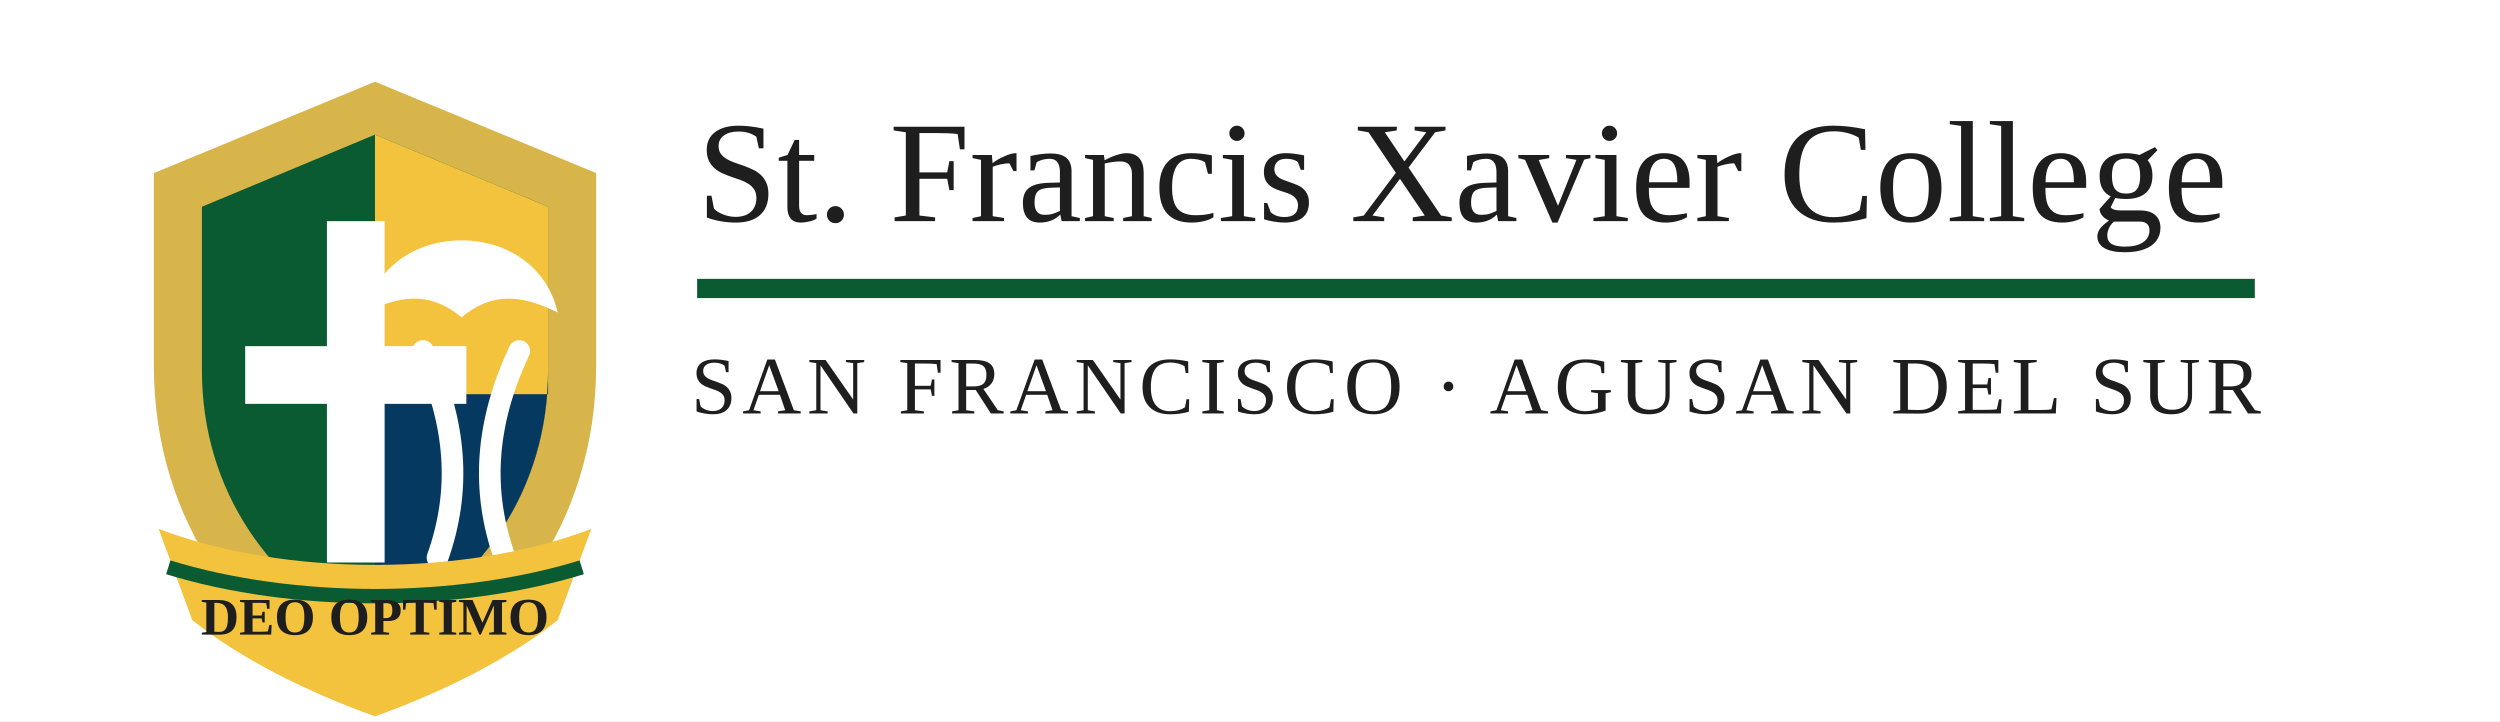
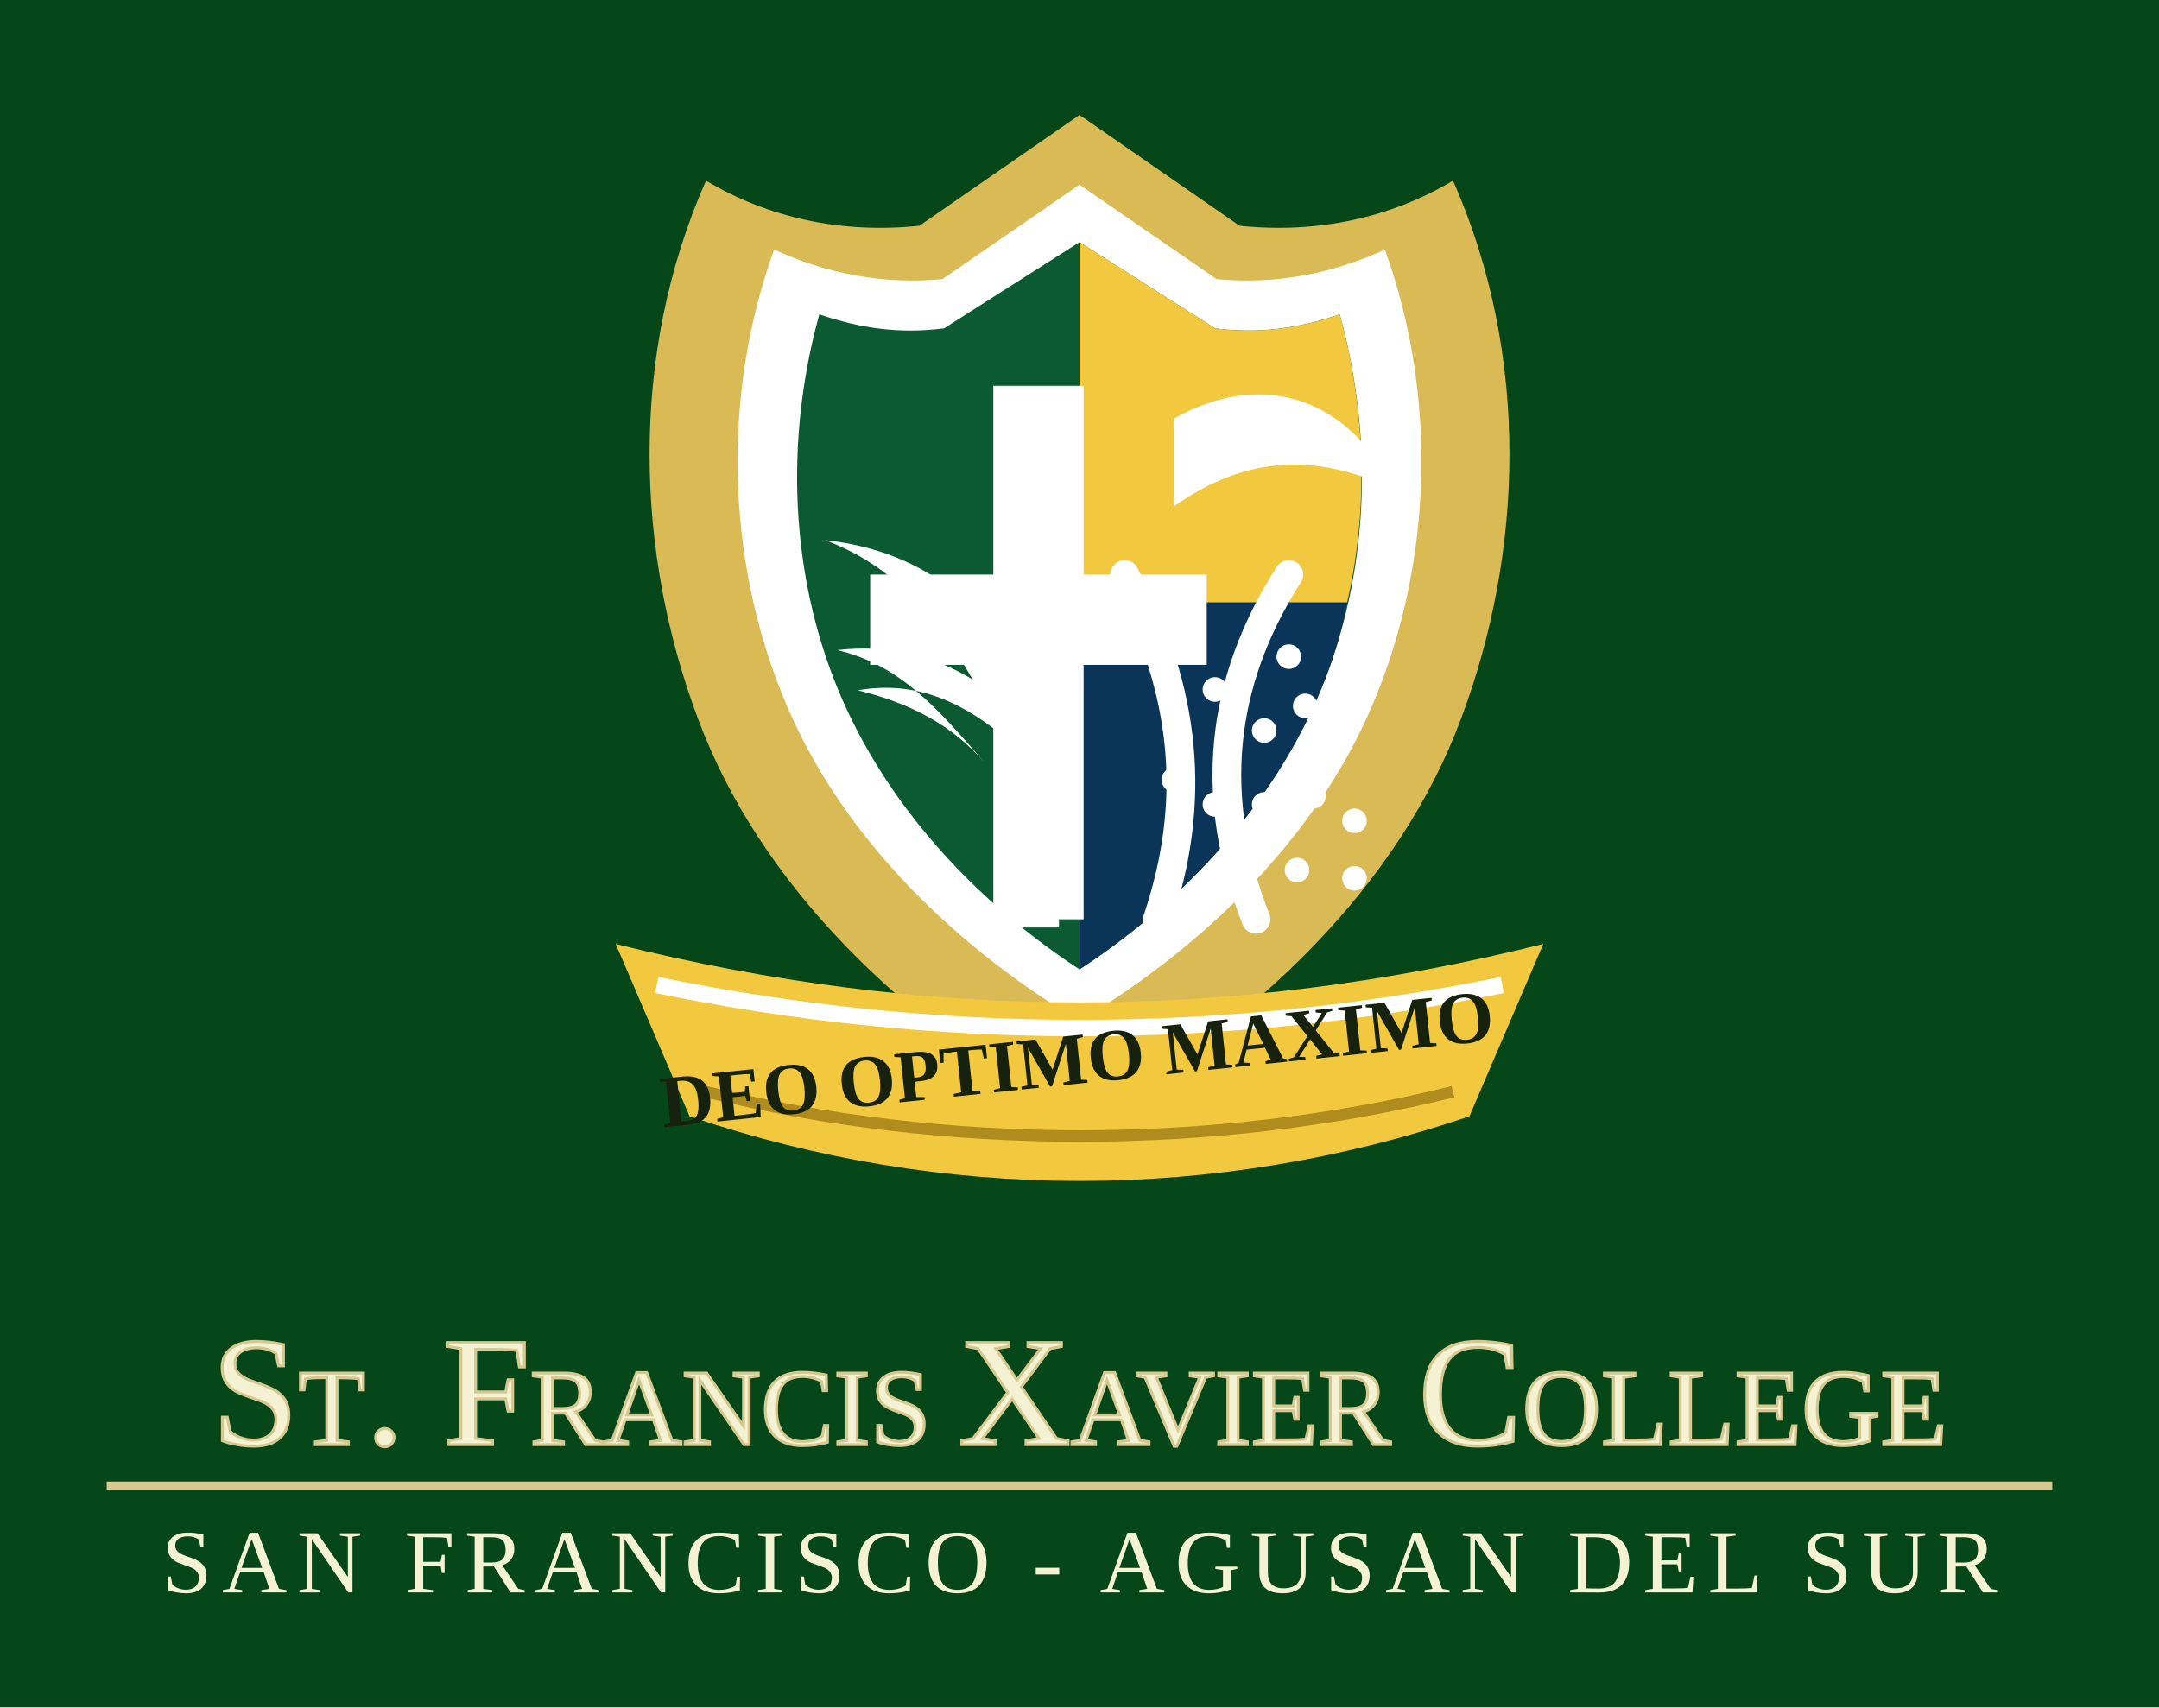
- <svg xmlns="http://www.w3.org/2000/svg" viewBox="0 0 520 150" role="img" aria-labelledby="title">
-   <rect width="520" height="150" fill="#ffffff" />
-   <g transform="translate(18 14)">
-     <path d="M60 3 106 22v40c0 33-19 58-46 71-27-13-46-38-46-71V22L60 3Z" fill="#d8b54a" />
-     <path d="M60 14 96 29v34c0 25-14 45-36 56-22-11-36-31-36-56V29l36-15Z" fill="#0a5b31" />
-     <path d="M60 14 96 29v34c0 25-14 45-36 56V14Z" fill="#f4c33d" />
-     <path d="M60 68h36v-5c0 25-14 45-36 56V68Z" fill="#06395f" />
-     <path d="M33 58h17V32h12v26h17v12H62v33H50V70H33V58Z" fill="#ffffff" />
-     <path d="M78 36c10 0 18 6 20 15-8-4-14-4-20 1-6-5-12-5-20-1 2-9 10-15 20-15Z" fill="#ffffff" />
-     <path d="M87 102c-5-14-4-28 3-43M73 102c5-14 4-28-3-43" fill="none" stroke="#ffffff" stroke-width="4.5" stroke-linecap="round" />
-     <path d="M15 96c26 10 64 10 90 0l-7 19c-10 8-24 15-38 20-14-5-28-12-38-20l-7-19Z" fill="#f4c33d" />
-     <path d="M17 104c26 8 60 8 86 0" fill="none" stroke="#0a5b31" stroke-width="3" />
-     <text x="60" y="118" text-anchor="middle" font-family="Georgia, 'Times New Roman', serif" font-size="11" font-weight="700" fill="#1e1e1e">DEO OPTIMO</text>
+ <svg xmlns="http://www.w3.org/2000/svg" viewBox="0 0 263 208" role="img" aria-labelledby="title">
+   <rect width="263" height="208" fill="#064719" />
+   <g transform="translate(64 12)">
+     <path d="M67.5 2 87 15.5c9.5 1 18.5-1 26-5.5 9.5 21.5 8.5 45.5 1 65.5-7.5 20.2-24.8 37.2-46.5 49.2C45.8 112.7 28.5 95.7 21 75.5 13.5 55.5 12.5 31.5 22 10c7.5 4.5 16.5 6.5 26 5.5L67.5 2Z" fill="#d9ba55" />
+     <path d="M67.5 10.5 84.2 22c7.3.7 14.2-.7 20.5-3.6 6.5 18 5.6 37.8-.9 54-6.4 16.2-19.8 30.1-36.3 40-16.5-9.9-29.9-23.8-36.3-40-6.5-16.2-7.4-36-.9-54 6.3 2.9 13.2 4.3 20.5 3.6l16.7-11.5Z" fill="#ffffff" />
+     <path d="M67.5 17.5 84 28c5.4.7 10.2 0 15.2-1.7 4.3 15.6 3.4 31.8-2.2 45.5-5.7 13.9-16.5 25.8-29.5 34.3-13-8.5-23.8-20.4-29.5-34.3-5.6-13.7-6.5-29.9-2.2-45.5C40.8 28 45.6 28.7 51 28l16.5-10.5Z" fill="#0b5a32" />
+     <path d="M67.5 17.5 84 28c5.4.7 10.2 0 15.2-1.7 3.2 11.7 3.5 23.8.9 35.1H67.5V17.5Z" fill="#f2c83e" />
+     <path d="M67.5 61.4h32.6c-.7 3.6-1.7 7.1-3.1 10.4-5.7 13.9-16.5 25.8-29.5 34.3V61.4Z" fill="#0b3558" />
+     <path d="M42 58h15V35h11v23h15v11H68v31H57V69H42V58Z" fill="#ffffff" />
+     <path d="M79 39c11.5-6.5 22-1.6 26.5 8.5-9.2-4.3-17.8-4-26.5 2.2V39Z" fill="#ffffff" />
+     <path d="M56 81c-6-7-10.5-12-18-13.8 6.2-.7 11.6.6 16.5 3.6-4.8-8.3-10-14-18-17 9.2 1 16.4 5.2 21.5 12.4V45h7v56h-7V77.5c-5.7-4.6-11.2-6.5-17.5-5.4C47 73.7 52.1 76.4 56 81Z" fill="#ffffff" />
+     <path d="M89 100c-5.8-14.7-4.5-28.7 4-42M77 100c4.8-14.3 3.6-27.8-4-42" fill="none" stroke="#ffffff" stroke-width="3.5" stroke-linecap="round" />
+     <g fill="#ffffff">
+       <circle cx="90" cy="77" r="1.5" />
+       <circle cx="95" cy="74" r="1.5" />
+       <circle cx="99" cy="78" r="1.5" />
+       <circle cx="84" cy="72" r="1.5" />
+       <circle cx="88" cy="68" r="1.5" />
+       <circle cx="93" cy="68" r="1.5" />
+       <circle cx="79" cy="83" r="1.5" />
+       <circle cx="84" cy="86" r="1.5" />
+       <circle cx="90" cy="86" r="1.5" />
+       <circle cx="96" cy="85" r="1.5" />
+       <circle cx="101" cy="88" r="1.5" />
+       <circle cx="87" cy="92" r="1.5" />
+       <circle cx="94" cy="94" r="1.5" />
+       <circle cx="101" cy="95" r="1.5" />
+     </g>
+     <path d="M11 103c38 9.5 75 9.5 113 0l-9 21c-31 10.5-64 10.5-95 0l-9-21Z" fill="#f2c83e" />
+     <path d="M16 108c34 7 69 7 103 0" fill="none" stroke="#ffffff" stroke-width="2" />
+     <path d="M22 121c29 7.2 62 7.2 91 0" fill="none" stroke="#b08b1e" stroke-width="1.4" />
+     <text x="67.5" y="120" text-anchor="middle" font-family="Georgia, 'Times New Roman', serif" font-size="9" font-weight="700" fill="#17220e" transform="rotate(-6 67.5 120)">DEO OPTIMO MAXIMO</text>
  </g>
-   <g transform="translate(145 46)">
-     <text x="0" y="0" font-family="Georgia, 'Times New Roman', serif" font-size="30" fill="#1e1e1e">
-       St. Francis Xavier College
-     </text>
-     <line x1="0" y1="14" x2="324" y2="14" stroke="#0a5b31" stroke-width="4" />
-     <text x="162" y="40" text-anchor="middle" font-family="Georgia, 'Times New Roman', serif" font-size="17" letter-spacing="1.2" fill="#1e1e1e">
-       SAN FRANCISCO · AGUSAN DEL SUR
-     </text>
+   <g text-anchor="middle" font-family="Georgia, 'Times New Roman', serif">
+     <text x="131.5" y="176" font-size="19" font-variant="small-caps" fill="#f5f1d3" stroke="#d5c991" stroke-width=".35">St. Francis Xavier College</text>
+     <line x1="13" y1="181" x2="250" y2="181" stroke="#d5c991" stroke-width="1" />
+     <text x="131.5" y="194" font-size="11" letter-spacing="1.2" fill="#f5f1d3">SAN FRANCISCO - AGUSAN DEL SUR</text>
  </g>
</svg>
